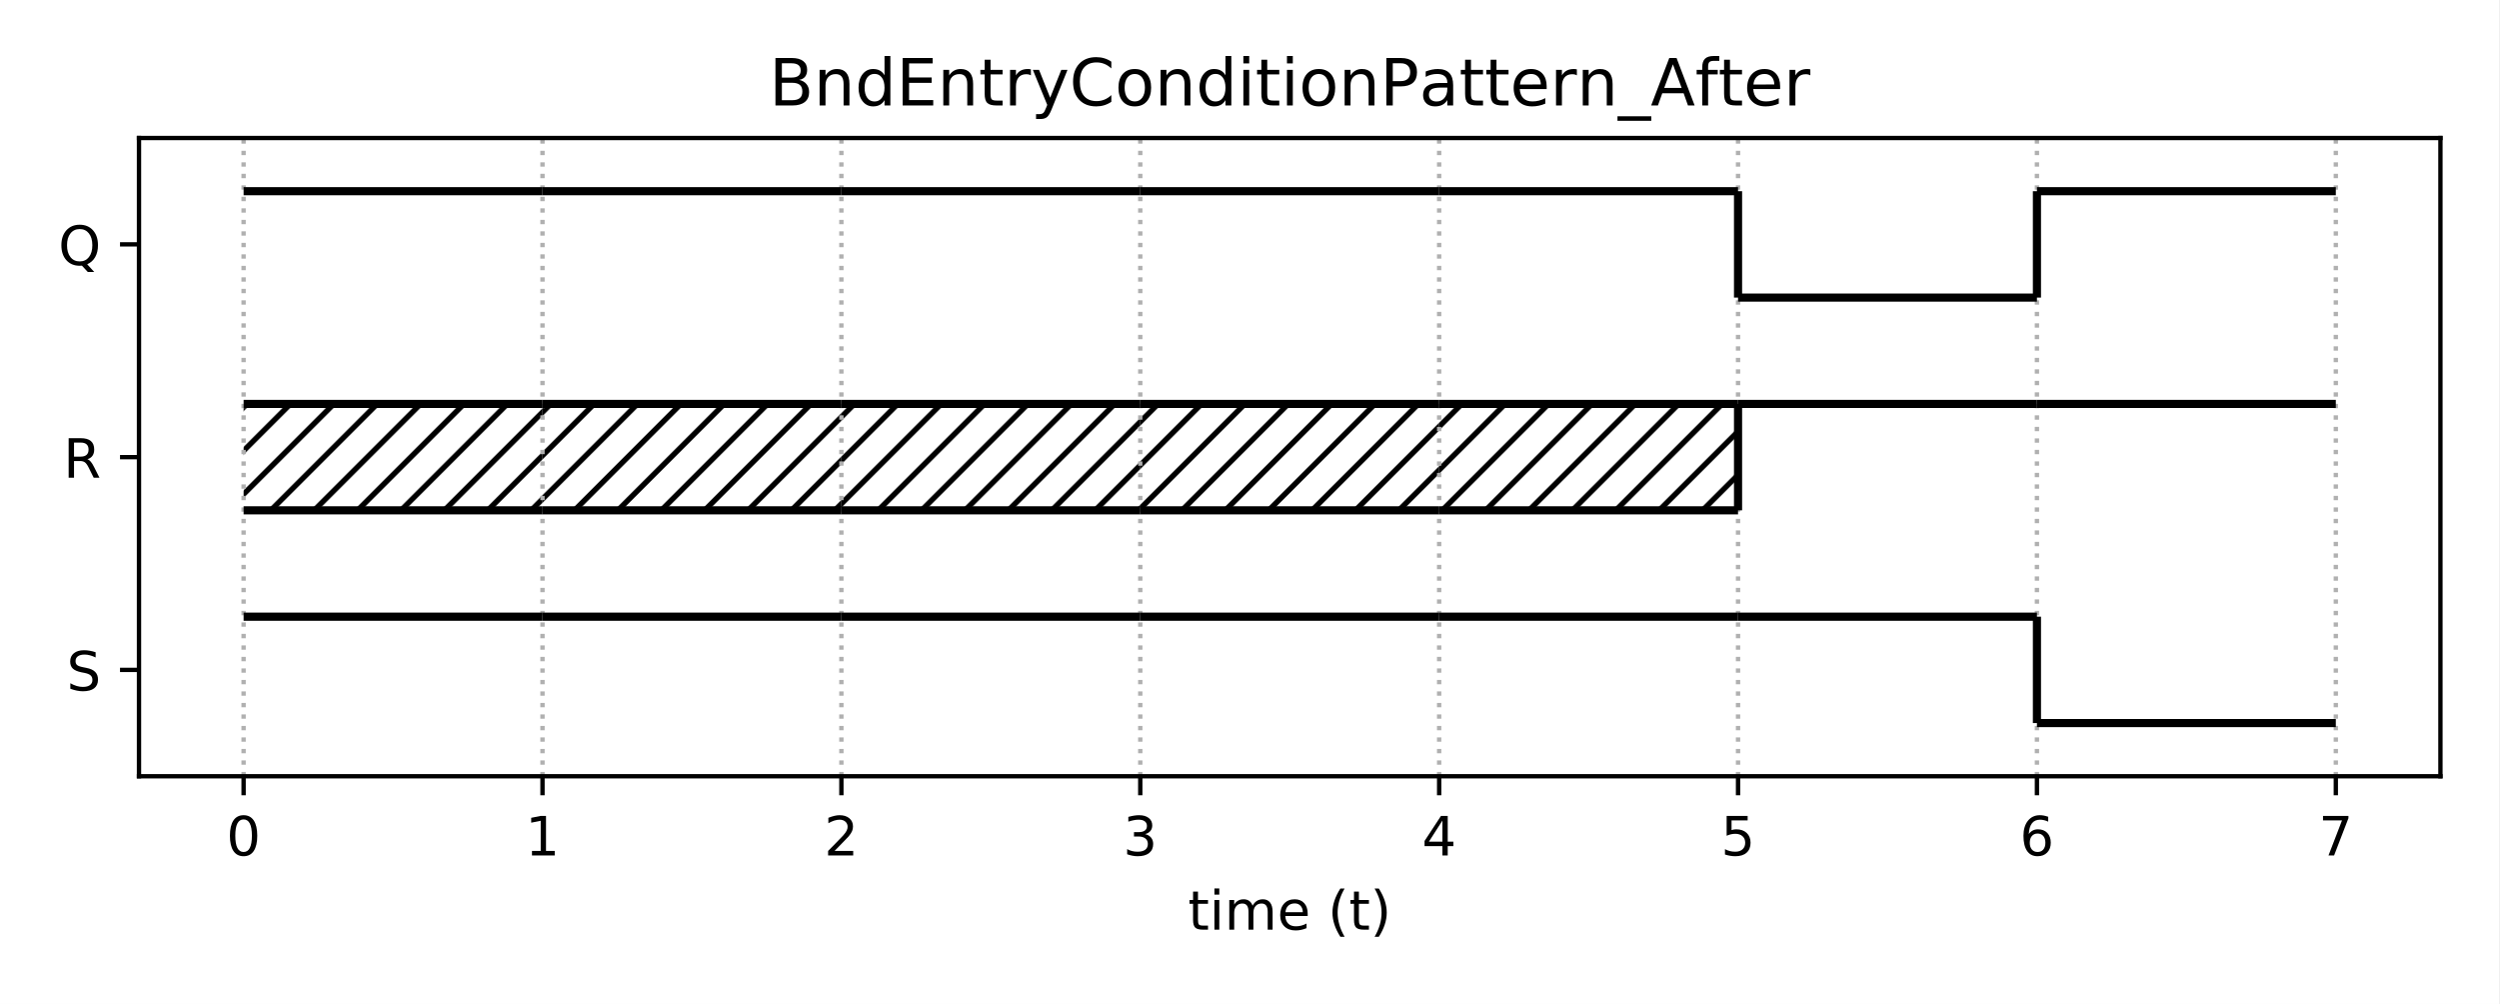
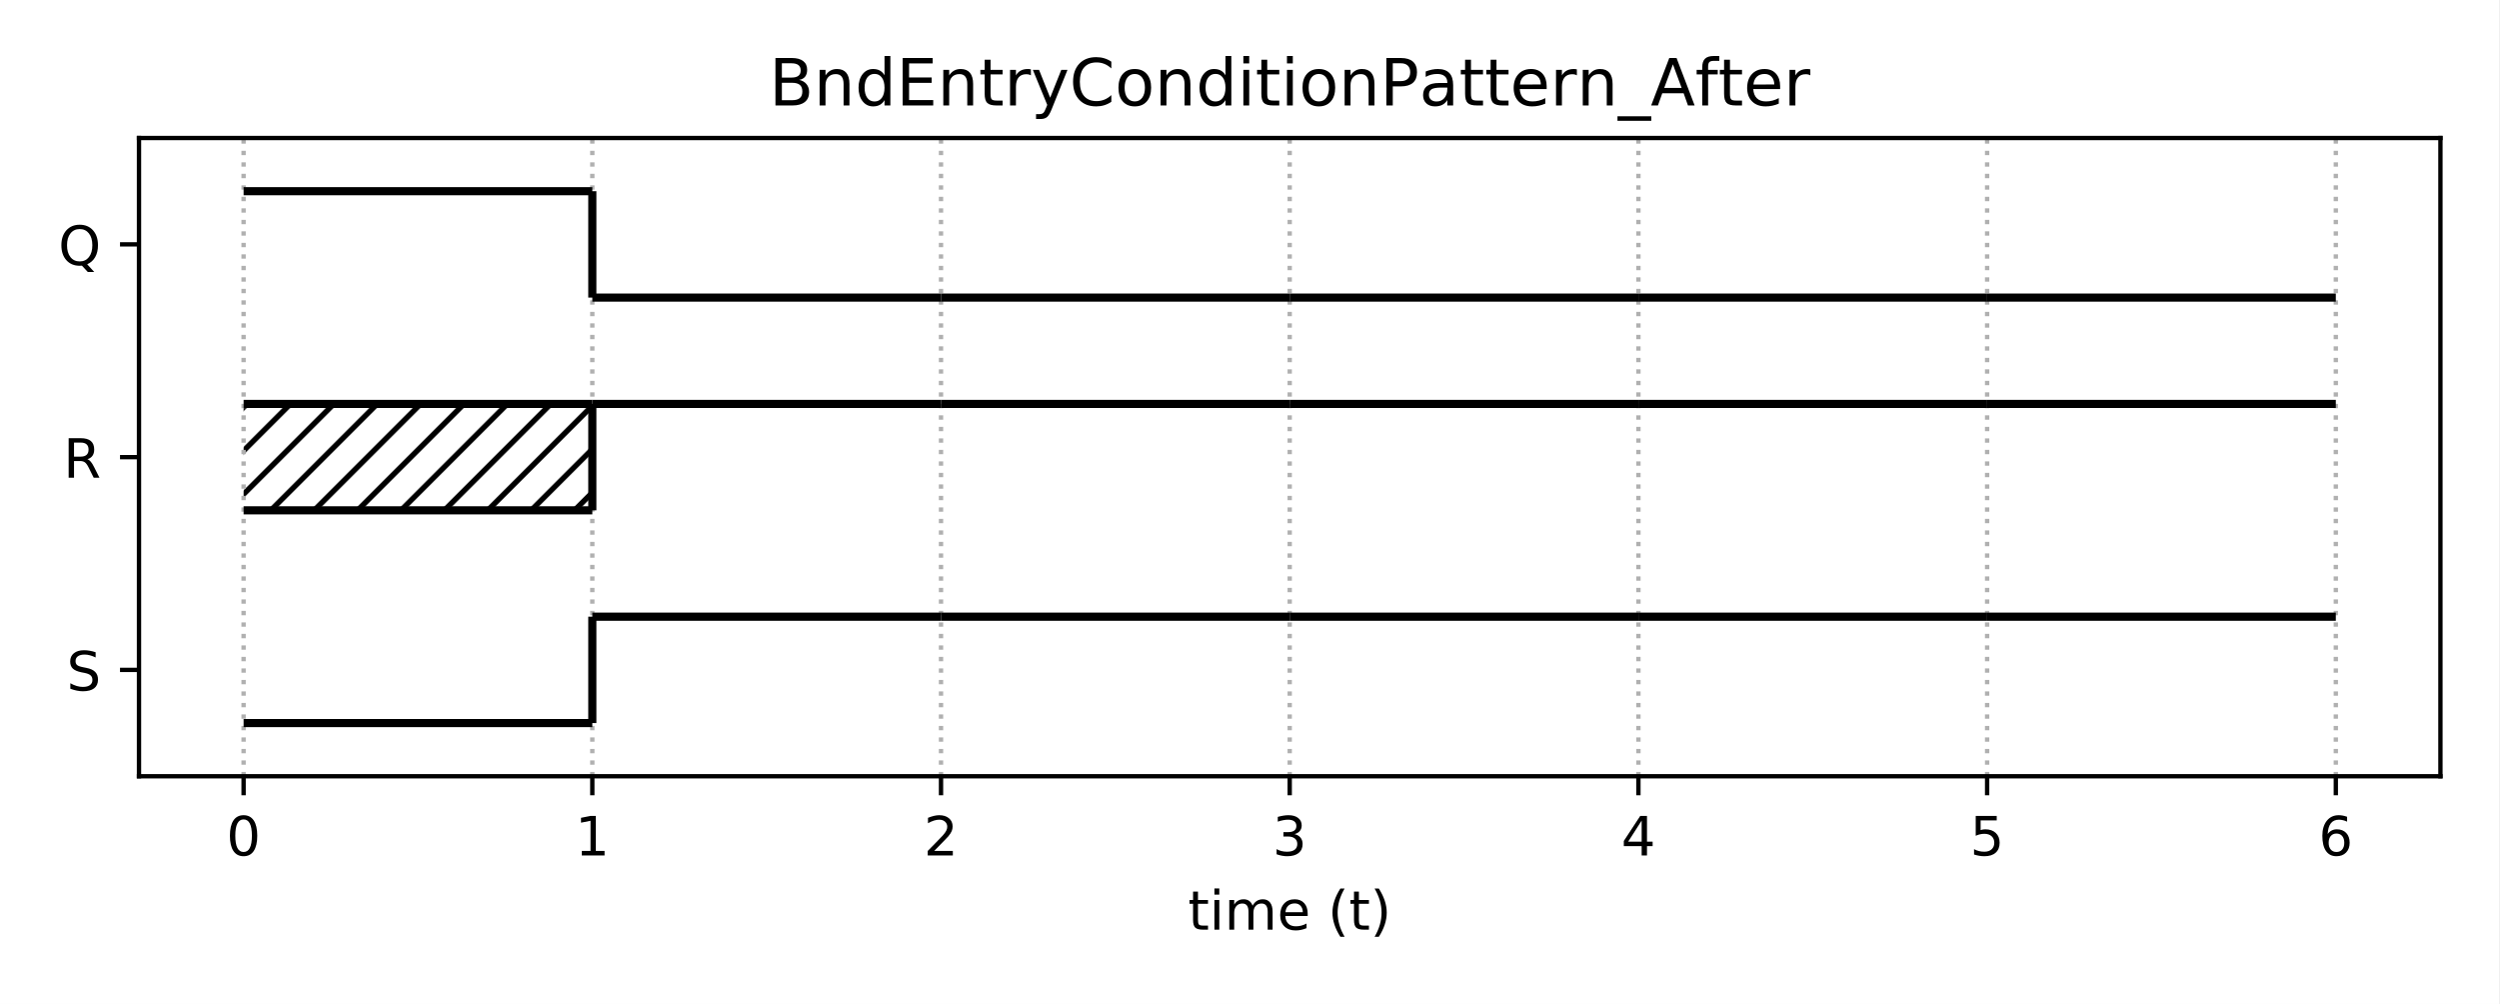
<svg xmlns="http://www.w3.org/2000/svg" xmlns:xlink="http://www.w3.org/1999/xlink" height="185.04pt" version="1.1" viewBox="0 0 460.8 185.04" width="460.8pt">
  <defs>
    <style type="text/css">
*{stroke-linecap:butt;stroke-linejoin:round;}
  </style>
  </defs>
  <g id="figure_1">
    <g id="patch_1">
      <path d="M 0 185.04  L 460.8 185.04  L 460.8 0  L 0 0  z " style="fill:#ffffff;" />
    </g>
    <g id="axes_1">
      <g id="patch_2">
        <path d="M 25.63 143.08  L 450 143.08  L 450 25.44  L 25.63 25.44  z " style="fill:#ffffff;" />
      </g>
      <g id="patch_3">
-         <path clip-path="url(#p4eaa5a4982)" d="M 44.92 94.063  L 100.033 94.063  L 100.033 74.457  L 44.92 74.457  z " style="fill:url(#h7b3ffc4090);" />
-       </g>
-       <g id="patch_4">
-         <path clip-path="url(#p4eaa5a4982)" d="M 100.033 94.063  L 155.146 94.063  L 155.146 74.457  L 100.033 74.457  z " style="fill:url(#h7b3ffc4090);" />
-       </g>
-       <g id="patch_5">
-         <path clip-path="url(#p4eaa5a4982)" d="M 155.146 94.063  L 210.259 94.063  L 210.259 74.457  L 155.146 74.457  z " style="fill:url(#h7b3ffc4090);" />
-       </g>
-       <g id="patch_6">
-         <path clip-path="url(#p4eaa5a4982)" d="M 210.259 94.063  L 265.371 94.063  L 265.371 74.457  L 210.259 74.457  z " style="fill:url(#h7b3ffc4090);" />
-       </g>
-       <g id="patch_7">
-         <path clip-path="url(#p4eaa5a4982)" d="M 265.371 94.063  L 320.484 94.063  L 320.484 74.457  L 265.371 74.457  z " style="fill:url(#h7b3ffc4090);" />
+         <path clip-path="url(#p907e0dfd7d)" d="M 44.92 94.063  L 109.218 94.063  L 109.218 74.457  L 44.92 74.457  z " style="fill:url(#h453654931a);" />
      </g>
      <g id="matplotlib.axis_1">
        <g id="xtick_1">
          <g id="line2d_1">
-             <path clip-path="url(#p4eaa5a4982)" d="M 44.92 143.08  L 44.92 25.44  " style="fill:none;stroke:#b0b0b0;stroke-dasharray:0.8,1.32;stroke-dashoffset:0;stroke-width:0.8;" />
+             <path clip-path="url(#p907e0dfd7d)" d="M 44.92 143.08  L 44.92 25.44  " style="fill:none;stroke:#b0b0b0;stroke-dasharray:0.8,1.32;stroke-dashoffset:0;stroke-width:0.8;" />
          </g>
          <g id="line2d_2">
            <defs>
-               <path d="M 0 0  L 0 3.5  " id="m07fc143dec" style="stroke:#000000;stroke-width:0.8;" />
-             </defs>
-             <g>
-               <use style="stroke:#000000;stroke-width:0.8;" x="44.92" xlink:href="#m07fc143dec" y="143.08" />
+               <path d="M 0 0  L 0 3.5  " id="m97f5f43961" style="stroke:#000000;stroke-width:0.8;" />
+             </defs>
+             <g>
+               <use style="stroke:#000000;stroke-width:0.8;" x="44.92" xlink:href="#m97f5f43961" y="143.08" />
            </g>
          </g>
          <g id="text_1">
            <defs>
              <path d="M 31.781 66.406  Q 24.172 66.406 20.328 58.906  Q 16.5 51.422 16.5 36.375  Q 16.5 21.391 20.328 13.891  Q 24.172 6.391 31.781 6.391  Q 39.453 6.391 43.281 13.891  Q 47.125 21.391 47.125 36.375  Q 47.125 51.422 43.281 58.906  Q 39.453 66.406 31.781 66.406  z M 31.781 74.219  Q 44.047 74.219 50.516 64.516  Q 56.984 54.828 56.984 36.375  Q 56.984 17.969 50.516 8.266  Q 44.047 -1.422 31.781 -1.422  Q 19.531 -1.422 13.062 8.266  Q 6.594 17.969 6.594 36.375  Q 6.594 54.828 13.062 64.516  Q 19.531 74.219 31.781 74.219  z " id="DejaVuSans-48" />
            </defs>
            <g transform="translate(41.7383 157.6784)scale(0.1 -0.1)">
              <use xlink:href="#DejaVuSans-48" />
            </g>
          </g>
        </g>
        <g id="xtick_2">
          <g id="line2d_3">
-             <path clip-path="url(#p4eaa5a4982)" d="M 100.033 143.08  L 100.033 25.44  " style="fill:none;stroke:#b0b0b0;stroke-dasharray:0.8,1.32;stroke-dashoffset:0;stroke-width:0.8;" />
+             <path clip-path="url(#p907e0dfd7d)" d="M 109.218 143.08  L 109.218 25.44  " style="fill:none;stroke:#b0b0b0;stroke-dasharray:0.8,1.32;stroke-dashoffset:0;stroke-width:0.8;" />
          </g>
          <g id="line2d_4">
            <g>
-               <use style="stroke:#000000;stroke-width:0.8;" x="100.033" xlink:href="#m07fc143dec" y="143.08" />
+               <use style="stroke:#000000;stroke-width:0.8;" x="109.218" xlink:href="#m97f5f43961" y="143.08" />
            </g>
          </g>
          <g id="text_2">
            <defs>
              <path d="M 12.406 8.297  L 28.516 8.297  L 28.516 63.922  L 10.984 60.406  L 10.984 69.391  L 28.422 72.906  L 38.281 72.906  L 38.281 8.297  L 54.391 8.297  L 54.391 0  L 12.406 0  z " id="DejaVuSans-49" />
            </defs>
-             <g transform="translate(96.85128 157.6784)scale(0.1 -0.1)">
+             <g transform="translate(106.0368 157.6784)scale(0.1 -0.1)">
              <use xlink:href="#DejaVuSans-49" />
            </g>
          </g>
        </g>
        <g id="xtick_3">
          <g id="line2d_5">
-             <path clip-path="url(#p4eaa5a4982)" d="M 155.146 143.08  L 155.146 25.44  " style="fill:none;stroke:#b0b0b0;stroke-dasharray:0.8,1.32;stroke-dashoffset:0;stroke-width:0.8;" />
+             <path clip-path="url(#p907e0dfd7d)" d="M 173.517 143.08  L 173.517 25.44  " style="fill:none;stroke:#b0b0b0;stroke-dasharray:0.8,1.32;stroke-dashoffset:0;stroke-width:0.8;" />
          </g>
          <g id="line2d_6">
            <g>
-               <use style="stroke:#000000;stroke-width:0.8;" x="155.146" xlink:href="#m07fc143dec" y="143.08" />
+               <use style="stroke:#000000;stroke-width:0.8;" x="173.517" xlink:href="#m97f5f43961" y="143.08" />
            </g>
          </g>
          <g id="text_3">
            <defs>
              <path d="M 19.188 8.297  L 53.609 8.297  L 53.609 0  L 7.328 0  L 7.328 8.297  Q 12.938 14.109 22.625 23.891  Q 32.328 33.688 34.812 36.531  Q 39.547 41.844 41.422 45.531  Q 43.312 49.219 43.312 52.781  Q 43.312 58.594 39.234 62.25  Q 35.156 65.922 28.609 65.922  Q 23.969 65.922 18.812 64.312  Q 13.672 62.703 7.812 59.422  L 7.812 69.391  Q 13.766 71.781 18.938 73  Q 24.125 74.219 28.422 74.219  Q 39.75 74.219 46.484 68.547  Q 53.219 62.891 53.219 53.422  Q 53.219 48.922 51.531 44.891  Q 49.859 40.875 45.406 35.406  Q 44.188 33.984 37.641 27.219  Q 31.109 20.453 19.188 8.297  z " id="DejaVuSans-50" />
            </defs>
-             <g transform="translate(151.9643 157.6784)scale(0.1 -0.1)">
+             <g transform="translate(170.3353 157.6784)scale(0.1 -0.1)">
              <use xlink:href="#DejaVuSans-50" />
            </g>
          </g>
        </g>
        <g id="xtick_4">
          <g id="line2d_7">
-             <path clip-path="url(#p4eaa5a4982)" d="M 210.259 143.08  L 210.259 25.44  " style="fill:none;stroke:#b0b0b0;stroke-dasharray:0.8,1.32;stroke-dashoffset:0;stroke-width:0.8;" />
+             <path clip-path="url(#p907e0dfd7d)" d="M 237.815 143.08  L 237.815 25.44  " style="fill:none;stroke:#b0b0b0;stroke-dasharray:0.8,1.32;stroke-dashoffset:0;stroke-width:0.8;" />
          </g>
          <g id="line2d_8">
            <g>
-               <use style="stroke:#000000;stroke-width:0.8;" x="210.259" xlink:href="#m07fc143dec" y="143.08" />
+               <use style="stroke:#000000;stroke-width:0.8;" x="237.815" xlink:href="#m97f5f43961" y="143.08" />
            </g>
          </g>
          <g id="text_4">
            <defs>
              <path d="M 40.578 39.312  Q 47.656 37.797 51.625 33  Q 55.609 28.219 55.609 21.188  Q 55.609 10.406 48.188 4.484  Q 40.766 -1.422 27.094 -1.422  Q 22.516 -1.422 17.656 -0.516  Q 12.797 0.391 7.625 2.203  L 7.625 11.719  Q 11.719 9.328 16.594 8.109  Q 21.484 6.891 26.812 6.891  Q 36.078 6.891 40.938 10.547  Q 45.797 14.203 45.797 21.188  Q 45.797 27.641 41.281 31.266  Q 36.766 34.906 28.719 34.906  L 20.219 34.906  L 20.219 43.016  L 29.109 43.016  Q 36.375 43.016 40.234 45.922  Q 44.094 48.828 44.094 54.297  Q 44.094 59.906 40.109 62.906  Q 36.141 65.922 28.719 65.922  Q 24.656 65.922 20.016 65.031  Q 15.375 64.156 9.812 62.312  L 9.812 71.094  Q 15.438 72.656 20.344 73.438  Q 25.25 74.219 29.594 74.219  Q 40.828 74.219 47.359 69.109  Q 53.906 64.016 53.906 55.328  Q 53.906 49.266 50.438 45.094  Q 46.969 40.922 40.578 39.312  z " id="DejaVuSans-51" />
            </defs>
-             <g transform="translate(207.0773 157.6784)scale(0.1 -0.1)">
+             <g transform="translate(234.6337 157.6784)scale(0.1 -0.1)">
              <use xlink:href="#DejaVuSans-51" />
            </g>
          </g>
        </g>
        <g id="xtick_5">
          <g id="line2d_9">
-             <path clip-path="url(#p4eaa5a4982)" d="M 265.371 143.08  L 265.371 25.44  " style="fill:none;stroke:#b0b0b0;stroke-dasharray:0.8,1.32;stroke-dashoffset:0;stroke-width:0.8;" />
+             <path clip-path="url(#p907e0dfd7d)" d="M 302.113 143.08  L 302.113 25.44  " style="fill:none;stroke:#b0b0b0;stroke-dasharray:0.8,1.32;stroke-dashoffset:0;stroke-width:0.8;" />
          </g>
          <g id="line2d_10">
            <g>
-               <use style="stroke:#000000;stroke-width:0.8;" x="265.371" xlink:href="#m07fc143dec" y="143.08" />
+               <use style="stroke:#000000;stroke-width:0.8;" x="302.113" xlink:href="#m97f5f43961" y="143.08" />
            </g>
          </g>
          <g id="text_5">
            <defs>
              <path d="M 37.797 64.312  L 12.891 25.391  L 37.797 25.391  z M 35.203 72.906  L 47.609 72.906  L 47.609 25.391  L 58.016 25.391  L 58.016 17.188  L 47.609 17.188  L 47.609 0  L 37.797 0  L 37.797 17.188  L 4.891 17.188  L 4.891 26.703  z " id="DejaVuSans-52" />
            </defs>
-             <g transform="translate(262.1902 157.6784)scale(0.1 -0.1)">
+             <g transform="translate(298.9322 157.6784)scale(0.1 -0.1)">
              <use xlink:href="#DejaVuSans-52" />
            </g>
          </g>
        </g>
        <g id="xtick_6">
          <g id="line2d_11">
-             <path clip-path="url(#p4eaa5a4982)" d="M 320.484 143.08  L 320.484 25.44  " style="fill:none;stroke:#b0b0b0;stroke-dasharray:0.8,1.32;stroke-dashoffset:0;stroke-width:0.8;" />
+             <path clip-path="url(#p907e0dfd7d)" d="M 366.412 143.08  L 366.412 25.44  " style="fill:none;stroke:#b0b0b0;stroke-dasharray:0.8,1.32;stroke-dashoffset:0;stroke-width:0.8;" />
          </g>
          <g id="line2d_12">
            <g>
-               <use style="stroke:#000000;stroke-width:0.8;" x="320.484" xlink:href="#m07fc143dec" y="143.08" />
+               <use style="stroke:#000000;stroke-width:0.8;" x="366.412" xlink:href="#m97f5f43961" y="143.08" />
            </g>
          </g>
          <g id="text_6">
            <defs>
              <path d="M 10.797 72.906  L 49.516 72.906  L 49.516 64.594  L 19.828 64.594  L 19.828 46.734  Q 21.969 47.469 24.109 47.828  Q 26.266 48.188 28.422 48.188  Q 40.625 48.188 47.75 41.5  Q 54.891 34.812 54.891 23.391  Q 54.891 11.625 47.562 5.094  Q 40.234 -1.422 26.906 -1.422  Q 22.312 -1.422 17.547 -0.641  Q 12.797 0.141 7.719 1.703  L 7.719 11.625  Q 12.109 9.234 16.797 8.062  Q 21.484 6.891 26.703 6.891  Q 35.156 6.891 40.078 11.328  Q 45.016 15.766 45.016 23.391  Q 45.016 31 40.078 35.438  Q 35.156 39.891 26.703 39.891  Q 22.75 39.891 18.812 39.016  Q 14.891 38.141 10.797 36.281  z " id="DejaVuSans-53" />
            </defs>
-             <g transform="translate(317.3032 157.6784)scale(0.1 -0.1)">
+             <g transform="translate(363.2307 157.6784)scale(0.1 -0.1)">
              <use xlink:href="#DejaVuSans-53" />
            </g>
          </g>
        </g>
        <g id="xtick_7">
          <g id="line2d_13">
-             <path clip-path="url(#p4eaa5a4982)" d="M 375.597 143.08  L 375.597 25.44  " style="fill:none;stroke:#b0b0b0;stroke-dasharray:0.8,1.32;stroke-dashoffset:0;stroke-width:0.8;" />
+             <path clip-path="url(#p907e0dfd7d)" d="M 430.71 143.08  L 430.71 25.44  " style="fill:none;stroke:#b0b0b0;stroke-dasharray:0.8,1.32;stroke-dashoffset:0;stroke-width:0.8;" />
          </g>
          <g id="line2d_14">
            <g>
-               <use style="stroke:#000000;stroke-width:0.8;" x="375.597" xlink:href="#m07fc143dec" y="143.08" />
+               <use style="stroke:#000000;stroke-width:0.8;" x="430.71" xlink:href="#m97f5f43961" y="143.08" />
            </g>
          </g>
          <g id="text_7">
            <defs>
              <path d="M 33.016 40.375  Q 26.375 40.375 22.484 35.828  Q 18.609 31.297 18.609 23.391  Q 18.609 15.531 22.484 10.953  Q 26.375 6.391 33.016 6.391  Q 39.656 6.391 43.531 10.953  Q 47.406 15.531 47.406 23.391  Q 47.406 31.297 43.531 35.828  Q 39.656 40.375 33.016 40.375  z M 52.594 71.297  L 52.594 62.312  Q 48.875 64.062 45.094 64.984  Q 41.312 65.922 37.594 65.922  Q 27.828 65.922 22.672 59.328  Q 17.531 52.734 16.797 39.406  Q 19.672 43.656 24.016 45.922  Q 28.375 48.188 33.594 48.188  Q 44.578 48.188 50.953 41.516  Q 57.328 34.859 57.328 23.391  Q 57.328 12.156 50.688 5.359  Q 44.047 -1.422 33.016 -1.422  Q 20.359 -1.422 13.672 8.266  Q 6.984 17.969 6.984 36.375  Q 6.984 53.656 15.188 63.938  Q 23.391 74.219 37.203 74.219  Q 40.922 74.219 44.703 73.484  Q 48.484 72.75 52.594 71.297  z " id="DejaVuSans-54" />
            </defs>
-             <g transform="translate(372.4162 157.6784)scale(0.1 -0.1)">
+             <g transform="translate(427.5292 157.6784)scale(0.1 -0.1)">
              <use xlink:href="#DejaVuSans-54" />
            </g>
          </g>
        </g>
-         <g id="xtick_8">
-           <g id="line2d_15">
-             <path clip-path="url(#p4eaa5a4982)" d="M 430.71 143.08  L 430.71 25.44  " style="fill:none;stroke:#b0b0b0;stroke-dasharray:0.8,1.32;stroke-dashoffset:0;stroke-width:0.8;" />
-           </g>
-           <g id="line2d_16">
-             <g>
-               <use style="stroke:#000000;stroke-width:0.8;" x="430.71" xlink:href="#m07fc143dec" y="143.08" />
-             </g>
-           </g>
-           <g id="text_8">
-             <defs>
-               <path d="M 8.203 72.906  L 55.078 72.906  L 55.078 68.703  L 28.609 0  L 18.312 0  L 43.219 64.594  L 8.203 64.594  z " id="DejaVuSans-55" />
-             </defs>
-             <g transform="translate(427.5292 157.6784)scale(0.1 -0.1)">
-               <use xlink:href="#DejaVuSans-55" />
-             </g>
-           </g>
-         </g>
-         <g id="text_9">
+         <g id="text_8">
          <defs>
            <path d="M 18.312 70.219  L 18.312 54.688  L 36.812 54.688  L 36.812 47.703  L 18.312 47.703  L 18.312 18.016  Q 18.312 11.328 20.141 9.422  Q 21.969 7.516 27.594 7.516  L 36.812 7.516  L 36.812 0  L 27.594 0  Q 17.188 0 13.234 3.875  Q 9.281 7.766 9.281 18.016  L 9.281 47.703  L 2.688 47.703  L 2.688 54.688  L 9.281 54.688  L 9.281 70.219  z " id="DejaVuSans-116" />
            <path d="M 9.422 54.688  L 18.406 54.688  L 18.406 0  L 9.422 0  z M 9.422 75.984  L 18.406 75.984  L 18.406 64.594  L 9.422 64.594  z " id="DejaVuSans-105" />
            <path d="M 52 44.188  Q 55.375 50.25 60.062 53.125  Q 64.75 56 71.094 56  Q 79.641 56 84.281 50.016  Q 88.922 44.047 88.922 33.016  L 88.922 0  L 79.891 0  L 79.891 32.719  Q 79.891 40.578 77.094 44.375  Q 74.312 48.188 68.609 48.188  Q 61.625 48.188 57.562 43.547  Q 53.516 38.922 53.516 30.906  L 53.516 0  L 44.484 0  L 44.484 32.719  Q 44.484 40.625 41.703 44.406  Q 38.922 48.188 33.109 48.188  Q 26.219 48.188 22.156 43.531  Q 18.109 38.875 18.109 30.906  L 18.109 0  L 9.078 0  L 9.078 54.688  L 18.109 54.688  L 18.109 46.188  Q 21.188 51.219 25.484 53.609  Q 29.781 56 35.688 56  Q 41.656 56 45.828 52.969  Q 50 49.953 52 44.188  z " id="DejaVuSans-109" />
            <path d="M 56.203 29.594  L 56.203 25.203  L 14.891 25.203  Q 15.484 15.922 20.484 11.062  Q 25.484 6.203 34.422 6.203  Q 39.594 6.203 44.453 7.469  Q 49.312 8.734 54.109 11.281  L 54.109 2.781  Q 49.266 0.734 44.188 -0.344  Q 39.109 -1.422 33.891 -1.422  Q 20.797 -1.422 13.156 6.188  Q 5.516 13.812 5.516 26.812  Q 5.516 40.234 12.766 48.109  Q 20.016 56 32.328 56  Q 43.359 56 49.781 48.891  Q 56.203 41.797 56.203 29.594  z M 47.219 32.234  Q 47.125 39.594 43.094 43.984  Q 39.062 48.391 32.422 48.391  Q 24.906 48.391 20.391 44.141  Q 15.875 39.891 15.188 32.172  z " id="DejaVuSans-101" />
            <path id="DejaVuSans-32" />
            <path d="M 31 75.875  Q 24.469 64.656 21.281 53.656  Q 18.109 42.672 18.109 31.391  Q 18.109 20.125 21.312 9.062  Q 24.516 -2 31 -13.188  L 23.188 -13.188  Q 15.875 -1.703 12.234 9.375  Q 8.594 20.453 8.594 31.391  Q 8.594 42.281 12.203 53.312  Q 15.828 64.359 23.188 75.875  z " id="DejaVuSans-40" />
            <path d="M 8.016 75.875  L 15.828 75.875  Q 23.141 64.359 26.781 53.312  Q 30.422 42.281 30.422 31.391  Q 30.422 20.453 26.781 9.375  Q 23.141 -1.703 15.828 -13.188  L 8.016 -13.188  Q 14.5 -2 17.703 9.062  Q 20.906 20.125 20.906 31.391  Q 20.906 42.672 17.703 53.656  Q 14.5 64.656 8.016 75.875  z " id="DejaVuSans-41" />
          </defs>
          <g transform="translate(219.0681 171.3566)scale(0.1 -0.1)">
            <use xlink:href="#DejaVuSans-116" />
            <use x="39.209" xlink:href="#DejaVuSans-105" />
            <use x="66.992" xlink:href="#DejaVuSans-109" />
            <use x="164.404" xlink:href="#DejaVuSans-101" />
            <use x="225.928" xlink:href="#DejaVuSans-32" />
            <use x="257.715" xlink:href="#DejaVuSans-40" />
            <use x="296.729" xlink:href="#DejaVuSans-116" />
            <use x="335.938" xlink:href="#DejaVuSans-41" />
          </g>
        </g>
      </g>
      <g id="matplotlib.axis_2">
        <g id="ytick_1">
-           <g id="line2d_17">
-             <defs>
-               <path d="M 0 0  L -3.5 0  " id="m19f2739cd1" style="stroke:#000000;stroke-width:0.8;" />
-             </defs>
-             <g>
-               <use style="stroke:#000000;stroke-width:0.8;" x="25.63" xlink:href="#m19f2739cd1" y="123.473" />
-             </g>
-           </g>
-           <g id="text_10">
+           <g id="line2d_15">
+             <defs>
+               <path d="M 0 0  L -3.5 0  " id="m5faf640c74" style="stroke:#000000;stroke-width:0.8;" />
+             </defs>
+             <g>
+               <use style="stroke:#000000;stroke-width:0.8;" x="25.63" xlink:href="#m5faf640c74" y="123.473" />
+             </g>
+           </g>
+           <g id="text_9">
            <defs>
              <path d="M 53.516 70.516  L 53.516 60.891  Q 47.906 63.578 42.922 64.891  Q 37.938 66.219 33.297 66.219  Q 25.25 66.219 20.875 63.094  Q 16.5 59.969 16.5 54.203  Q 16.5 49.359 19.406 46.891  Q 22.312 44.438 30.422 42.922  L 36.375 41.703  Q 47.406 39.594 52.656 34.297  Q 57.906 29 57.906 20.125  Q 57.906 9.516 50.797 4.047  Q 43.703 -1.422 29.984 -1.422  Q 24.812 -1.422 18.969 -0.25  Q 13.141 0.922 6.891 3.219  L 6.891 13.375  Q 12.891 10.016 18.656 8.297  Q 24.422 6.594 29.984 6.594  Q 38.422 6.594 43.016 9.906  Q 47.609 13.234 47.609 19.391  Q 47.609 24.75 44.312 27.781  Q 41.016 30.812 33.5 32.328  L 27.484 33.5  Q 16.453 35.688 11.516 40.375  Q 6.594 45.062 6.594 53.422  Q 6.594 63.094 13.406 68.656  Q 20.219 74.219 32.172 74.219  Q 37.312 74.219 42.625 73.281  Q 47.953 72.359 53.516 70.516  z " id="DejaVuSans-83" />
            </defs>
            <g transform="translate(12.28156 127.2726)scale(0.1 -0.1)">
              <use xlink:href="#DejaVuSans-83" />
            </g>
          </g>
        </g>
        <g id="ytick_2">
-           <g id="line2d_18">
-             <g>
-               <use style="stroke:#000000;stroke-width:0.8;" x="25.63" xlink:href="#m19f2739cd1" y="84.26" />
-             </g>
-           </g>
-           <g id="text_11">
+           <g id="line2d_16">
+             <g>
+               <use style="stroke:#000000;stroke-width:0.8;" x="25.63" xlink:href="#m5faf640c74" y="84.26" />
+             </g>
+           </g>
+           <g id="text_10">
            <defs>
              <path d="M 44.391 34.188  Q 47.562 33.109 50.562 29.594  Q 53.562 26.078 56.594 19.922  L 66.609 0  L 56 0  L 46.688 18.703  Q 43.062 26.031 39.672 28.422  Q 36.281 30.812 30.422 30.812  L 19.672 30.812  L 19.672 0  L 9.812 0  L 9.812 72.906  L 32.078 72.906  Q 44.578 72.906 50.734 67.672  Q 56.891 62.453 56.891 51.906  Q 56.891 45.016 53.688 40.469  Q 50.484 35.938 44.391 34.188  z M 19.672 64.797  L 19.672 38.922  L 32.078 38.922  Q 39.203 38.922 42.844 42.219  Q 46.484 45.516 46.484 51.906  Q 46.484 58.297 42.844 61.547  Q 39.203 64.797 32.078 64.797  z " id="DejaVuSans-82" />
            </defs>
            <g transform="translate(11.68156 88.05922)scale(0.1 -0.1)">
              <use xlink:href="#DejaVuSans-82" />
            </g>
          </g>
        </g>
        <g id="ytick_3">
-           <g id="line2d_19">
-             <g>
-               <use style="stroke:#000000;stroke-width:0.8;" x="25.63" xlink:href="#m19f2739cd1" y="45.047" />
-             </g>
-           </g>
-           <g id="text_12">
+           <g id="line2d_17">
+             <g>
+               <use style="stroke:#000000;stroke-width:0.8;" x="25.63" xlink:href="#m5faf640c74" y="45.047" />
+             </g>
+           </g>
+           <g id="text_11">
            <defs>
              <path d="M 39.406 66.219  Q 28.656 66.219 22.328 58.203  Q 16.016 50.203 16.016 36.375  Q 16.016 22.609 22.328 14.594  Q 28.656 6.594 39.406 6.594  Q 50.141 6.594 56.422 14.594  Q 62.703 22.609 62.703 36.375  Q 62.703 50.203 56.422 58.203  Q 50.141 66.219 39.406 66.219  z M 53.219 1.312  L 66.219 -12.891  L 54.297 -12.891  L 43.5 -1.219  Q 41.891 -1.312 41.031 -1.359  Q 40.188 -1.422 39.406 -1.422  Q 24.031 -1.422 14.812 8.859  Q 5.609 19.141 5.609 36.375  Q 5.609 53.656 14.812 63.938  Q 24.031 74.219 39.406 74.219  Q 54.734 74.219 63.906 63.938  Q 73.094 53.656 73.094 36.375  Q 73.094 23.688 67.984 14.641  Q 62.891 5.609 53.219 1.312  z " id="DejaVuSans-81" />
            </defs>
            <g transform="translate(10.75812 48.84589)scale(0.1 -0.1)">
              <use xlink:href="#DejaVuSans-81" />
            </g>
          </g>
        </g>
      </g>
      <g id="LineCollection_1">
-         <path clip-path="url(#p4eaa5a4982)" d="M 44.92 113.67  L 100.033 113.67  " style="fill:none;stroke:#000000;stroke-width:1.5;" />
+         <path clip-path="url(#p907e0dfd7d)" d="M 44.92 133.277  L 109.218 133.277  " style="fill:none;stroke:#000000;stroke-width:1.5;" />
      </g>
      <g id="LineCollection_2">
-         <path clip-path="url(#p4eaa5a4982)" d="M 100.033 113.67  L 155.146 113.67  " style="fill:none;stroke:#000000;stroke-width:1.5;" />
+         <path clip-path="url(#p907e0dfd7d)" d="M 109.218 113.67  L 173.517 113.67  " style="fill:none;stroke:#000000;stroke-width:1.5;" />
      </g>
      <g id="LineCollection_3">
-         <path clip-path="url(#p4eaa5a4982)" d="M 155.146 113.67  L 210.259 113.67  " style="fill:none;stroke:#000000;stroke-width:1.5;" />
+         <path clip-path="url(#p907e0dfd7d)" d="M 109.218 133.277  L 109.218 113.67  " style="fill:none;stroke:#000000;stroke-width:1.5;" />
      </g>
      <g id="LineCollection_4">
-         <path clip-path="url(#p4eaa5a4982)" d="M 210.259 113.67  L 265.371 113.67  " style="fill:none;stroke:#000000;stroke-width:1.5;" />
+         <path clip-path="url(#p907e0dfd7d)" d="M 173.517 113.67  L 237.815 113.67  " style="fill:none;stroke:#000000;stroke-width:1.5;" />
      </g>
      <g id="LineCollection_5">
-         <path clip-path="url(#p4eaa5a4982)" d="M 265.371 113.67  L 320.484 113.67  " style="fill:none;stroke:#000000;stroke-width:1.5;" />
+         <path clip-path="url(#p907e0dfd7d)" d="M 237.815 113.67  L 302.113 113.67  " style="fill:none;stroke:#000000;stroke-width:1.5;" />
      </g>
      <g id="LineCollection_6">
-         <path clip-path="url(#p4eaa5a4982)" d="M 320.484 113.67  L 375.597 113.67  " style="fill:none;stroke:#000000;stroke-width:1.5;" />
+         <path clip-path="url(#p907e0dfd7d)" d="M 302.113 113.67  L 366.412 113.67  " style="fill:none;stroke:#000000;stroke-width:1.5;" />
      </g>
      <g id="LineCollection_7">
-         <path clip-path="url(#p4eaa5a4982)" d="M 375.597 133.277  L 430.71 133.277  " style="fill:none;stroke:#000000;stroke-width:1.5;" />
+         <path clip-path="url(#p907e0dfd7d)" d="M 366.412 113.67  L 430.71 113.67  " style="fill:none;stroke:#000000;stroke-width:1.5;" />
      </g>
      <g id="LineCollection_8">
-         <path clip-path="url(#p4eaa5a4982)" d="M 375.597 133.277  L 375.597 113.67  " style="fill:none;stroke:#000000;stroke-width:1.5;" />
+         <path clip-path="url(#p907e0dfd7d)" d="M 44.92 94.063  L 109.218 94.063  " style="fill:none;stroke:#000000;stroke-width:1.5;" />
      </g>
      <g id="LineCollection_9">
-         <path clip-path="url(#p4eaa5a4982)" d="M 44.92 94.063  L 100.033 94.063  " style="fill:none;stroke:#000000;stroke-width:1.5;" />
+         <path clip-path="url(#p907e0dfd7d)" d="M 44.92 74.457  L 109.218 74.457  " style="fill:none;stroke:#000000;stroke-width:1.5;" />
      </g>
      <g id="LineCollection_10">
-         <path clip-path="url(#p4eaa5a4982)" d="M 44.92 74.457  L 100.033 74.457  " style="fill:none;stroke:#000000;stroke-width:1.5;" />
+         <path clip-path="url(#p907e0dfd7d)" d="M 109.218 74.457  L 173.517 74.457  " style="fill:none;stroke:#000000;stroke-width:1.5;" />
      </g>
      <g id="LineCollection_11">
-         <path clip-path="url(#p4eaa5a4982)" d="M 100.033 94.063  L 155.146 94.063  " style="fill:none;stroke:#000000;stroke-width:1.5;" />
+         <path clip-path="url(#p907e0dfd7d)" d="M 109.218 94.063  L 109.218 74.457  " style="fill:none;stroke:#000000;stroke-width:1.5;" />
      </g>
      <g id="LineCollection_12">
-         <path clip-path="url(#p4eaa5a4982)" d="M 100.033 74.457  L 155.146 74.457  " style="fill:none;stroke:#000000;stroke-width:1.5;" />
+         <path clip-path="url(#p907e0dfd7d)" d="M 173.517 74.457  L 237.815 74.457  " style="fill:none;stroke:#000000;stroke-width:1.5;" />
      </g>
      <g id="LineCollection_13">
-         <path clip-path="url(#p4eaa5a4982)" d="M 155.146 94.063  L 210.259 94.063  " style="fill:none;stroke:#000000;stroke-width:1.5;" />
+         <path clip-path="url(#p907e0dfd7d)" d="M 237.815 74.457  L 302.113 74.457  " style="fill:none;stroke:#000000;stroke-width:1.5;" />
      </g>
      <g id="LineCollection_14">
-         <path clip-path="url(#p4eaa5a4982)" d="M 155.146 74.457  L 210.259 74.457  " style="fill:none;stroke:#000000;stroke-width:1.5;" />
+         <path clip-path="url(#p907e0dfd7d)" d="M 302.113 74.457  L 366.412 74.457  " style="fill:none;stroke:#000000;stroke-width:1.5;" />
      </g>
      <g id="LineCollection_15">
-         <path clip-path="url(#p4eaa5a4982)" d="M 210.259 94.063  L 265.371 94.063  " style="fill:none;stroke:#000000;stroke-width:1.5;" />
+         <path clip-path="url(#p907e0dfd7d)" d="M 366.412 74.457  L 430.71 74.457  " style="fill:none;stroke:#000000;stroke-width:1.5;" />
      </g>
      <g id="LineCollection_16">
-         <path clip-path="url(#p4eaa5a4982)" d="M 210.259 74.457  L 265.371 74.457  " style="fill:none;stroke:#000000;stroke-width:1.5;" />
+         <path clip-path="url(#p907e0dfd7d)" d="M 44.92 35.243  L 109.218 35.243  " style="fill:none;stroke:#000000;stroke-width:1.5;" />
      </g>
      <g id="LineCollection_17">
-         <path clip-path="url(#p4eaa5a4982)" d="M 265.371 94.063  L 320.484 94.063  " style="fill:none;stroke:#000000;stroke-width:1.5;" />
+         <path clip-path="url(#p907e0dfd7d)" d="M 109.218 54.85  L 173.517 54.85  " style="fill:none;stroke:#000000;stroke-width:1.5;" />
      </g>
      <g id="LineCollection_18">
-         <path clip-path="url(#p4eaa5a4982)" d="M 265.371 74.457  L 320.484 74.457  " style="fill:none;stroke:#000000;stroke-width:1.5;" />
+         <path clip-path="url(#p907e0dfd7d)" d="M 109.218 54.85  L 109.218 35.243  " style="fill:none;stroke:#000000;stroke-width:1.5;" />
      </g>
      <g id="LineCollection_19">
-         <path clip-path="url(#p4eaa5a4982)" d="M 320.484 74.457  L 375.597 74.457  " style="fill:none;stroke:#000000;stroke-width:1.5;" />
+         <path clip-path="url(#p907e0dfd7d)" d="M 173.517 54.85  L 237.815 54.85  " style="fill:none;stroke:#000000;stroke-width:1.5;" />
      </g>
      <g id="LineCollection_20">
-         <path clip-path="url(#p4eaa5a4982)" d="M 320.484 94.063  L 320.484 74.457  " style="fill:none;stroke:#000000;stroke-width:1.5;" />
+         <path clip-path="url(#p907e0dfd7d)" d="M 237.815 54.85  L 302.113 54.85  " style="fill:none;stroke:#000000;stroke-width:1.5;" />
      </g>
      <g id="LineCollection_21">
-         <path clip-path="url(#p4eaa5a4982)" d="M 375.597 74.457  L 430.71 74.457  " style="fill:none;stroke:#000000;stroke-width:1.5;" />
+         <path clip-path="url(#p907e0dfd7d)" d="M 302.113 54.85  L 366.412 54.85  " style="fill:none;stroke:#000000;stroke-width:1.5;" />
      </g>
      <g id="LineCollection_22">
-         <path clip-path="url(#p4eaa5a4982)" d="M 44.92 35.243  L 100.033 35.243  " style="fill:none;stroke:#000000;stroke-width:1.5;" />
-       </g>
-       <g id="LineCollection_23">
-         <path clip-path="url(#p4eaa5a4982)" d="M 100.033 35.243  L 155.146 35.243  " style="fill:none;stroke:#000000;stroke-width:1.5;" />
-       </g>
-       <g id="LineCollection_24">
-         <path clip-path="url(#p4eaa5a4982)" d="M 155.146 35.243  L 210.259 35.243  " style="fill:none;stroke:#000000;stroke-width:1.5;" />
-       </g>
-       <g id="LineCollection_25">
-         <path clip-path="url(#p4eaa5a4982)" d="M 210.259 35.243  L 265.371 35.243  " style="fill:none;stroke:#000000;stroke-width:1.5;" />
-       </g>
-       <g id="LineCollection_26">
-         <path clip-path="url(#p4eaa5a4982)" d="M 265.371 35.243  L 320.484 35.243  " style="fill:none;stroke:#000000;stroke-width:1.5;" />
-       </g>
-       <g id="LineCollection_27">
-         <path clip-path="url(#p4eaa5a4982)" d="M 320.484 54.85  L 375.597 54.85  " style="fill:none;stroke:#000000;stroke-width:1.5;" />
-       </g>
-       <g id="LineCollection_28">
-         <path clip-path="url(#p4eaa5a4982)" d="M 320.484 54.85  L 320.484 35.243  " style="fill:none;stroke:#000000;stroke-width:1.5;" />
-       </g>
-       <g id="LineCollection_29">
-         <path clip-path="url(#p4eaa5a4982)" d="M 375.597 35.243  L 430.71 35.243  " style="fill:none;stroke:#000000;stroke-width:1.5;" />
-       </g>
-       <g id="LineCollection_30">
-         <path clip-path="url(#p4eaa5a4982)" d="M 375.597 54.85  L 375.597 35.243  " style="fill:none;stroke:#000000;stroke-width:1.5;" />
-       </g>
-       <g id="patch_8">
+         <path clip-path="url(#p907e0dfd7d)" d="M 366.412 54.85  L 430.71 54.85  " style="fill:none;stroke:#000000;stroke-width:1.5;" />
+       </g>
+       <g id="patch_4">
        <path d="M 25.63 143.08  L 25.63 25.44  " style="fill:none;stroke:#000000;stroke-linecap:square;stroke-linejoin:miter;stroke-width:0.8;" />
      </g>
-       <g id="patch_9">
+       <g id="patch_5">
        <path d="M 450 143.08  L 450 25.44  " style="fill:none;stroke:#000000;stroke-linecap:square;stroke-linejoin:miter;stroke-width:0.8;" />
      </g>
-       <g id="patch_10">
+       <g id="patch_6">
        <path d="M 25.63 143.08  L 450 143.08  " style="fill:none;stroke:#000000;stroke-linecap:square;stroke-linejoin:miter;stroke-width:0.8;" />
      </g>
-       <g id="patch_11">
+       <g id="patch_7">
        <path d="M 25.63 25.44  L 450 25.44  " style="fill:none;stroke:#000000;stroke-linecap:square;stroke-linejoin:miter;stroke-width:0.8;" />
      </g>
-       <g id="text_13">
+       <g id="text_12">
        <defs>
          <path d="M 19.672 34.812  L 19.672 8.109  L 35.5 8.109  Q 43.453 8.109 47.281 11.406  Q 51.125 14.703 51.125 21.484  Q 51.125 28.328 47.281 31.562  Q 43.453 34.812 35.5 34.812  z M 19.672 64.797  L 19.672 42.828  L 34.281 42.828  Q 41.5 42.828 45.031 45.531  Q 48.578 48.25 48.578 53.812  Q 48.578 59.328 45.031 62.062  Q 41.5 64.797 34.281 64.797  z M 9.812 72.906  L 35.016 72.906  Q 46.297 72.906 52.391 68.219  Q 58.5 63.531 58.5 54.891  Q 58.5 48.188 55.375 44.234  Q 52.25 40.281 46.188 39.312  Q 53.469 37.75 57.5 32.781  Q 61.531 27.828 61.531 20.406  Q 61.531 10.641 54.891 5.312  Q 48.25 0 35.984 0  L 9.812 0  z " id="DejaVuSans-66" />
          <path d="M 54.891 33.016  L 54.891 0  L 45.906 0  L 45.906 32.719  Q 45.906 40.484 42.875 44.328  Q 39.844 48.188 33.797 48.188  Q 26.516 48.188 22.312 43.547  Q 18.109 38.922 18.109 30.906  L 18.109 0  L 9.078 0  L 9.078 54.688  L 18.109 54.688  L 18.109 46.188  Q 21.344 51.125 25.703 53.562  Q 30.078 56 35.797 56  Q 45.219 56 50.047 50.172  Q 54.891 44.344 54.891 33.016  z " id="DejaVuSans-110" />
          <path d="M 45.406 46.391  L 45.406 75.984  L 54.391 75.984  L 54.391 0  L 45.406 0  L 45.406 8.203  Q 42.578 3.328 38.25 0.953  Q 33.938 -1.422 27.875 -1.422  Q 17.969 -1.422 11.734 6.484  Q 5.516 14.406 5.516 27.297  Q 5.516 40.188 11.734 48.094  Q 17.969 56 27.875 56  Q 33.938 56 38.25 53.625  Q 42.578 51.266 45.406 46.391  z M 14.797 27.297  Q 14.797 17.391 18.875 11.75  Q 22.953 6.109 30.078 6.109  Q 37.203 6.109 41.297 11.75  Q 45.406 17.391 45.406 27.297  Q 45.406 37.203 41.297 42.844  Q 37.203 48.484 30.078 48.484  Q 22.953 48.484 18.875 42.844  Q 14.797 37.203 14.797 27.297  z " id="DejaVuSans-100" />
          <path d="M 9.812 72.906  L 55.906 72.906  L 55.906 64.594  L 19.672 64.594  L 19.672 43.016  L 54.391 43.016  L 54.391 34.719  L 19.672 34.719  L 19.672 8.297  L 56.781 8.297  L 56.781 0  L 9.812 0  z " id="DejaVuSans-69" />
          <path d="M 41.109 46.297  Q 39.594 47.172 37.812 47.578  Q 36.031 48 33.891 48  Q 26.266 48 22.188 43.047  Q 18.109 38.094 18.109 28.812  L 18.109 0  L 9.078 0  L 9.078 54.688  L 18.109 54.688  L 18.109 46.188  Q 20.953 51.172 25.484 53.578  Q 30.031 56 36.531 56  Q 37.453 56 38.578 55.875  Q 39.703 55.766 41.062 55.516  z " id="DejaVuSans-114" />
          <path d="M 32.172 -5.078  Q 28.375 -14.844 24.75 -17.812  Q 21.141 -20.797 15.094 -20.797  L 7.906 -20.797  L 7.906 -13.281  L 13.188 -13.281  Q 16.891 -13.281 18.938 -11.516  Q 21 -9.766 23.484 -3.219  L 25.094 0.875  L 2.984 54.688  L 12.5 54.688  L 29.594 11.922  L 46.688 54.688  L 56.203 54.688  z " id="DejaVuSans-121" />
          <path d="M 64.406 67.281  L 64.406 56.891  Q 59.422 61.531 53.781 63.812  Q 48.141 66.109 41.797 66.109  Q 29.297 66.109 22.656 58.469  Q 16.016 50.828 16.016 36.375  Q 16.016 21.969 22.656 14.328  Q 29.297 6.688 41.797 6.688  Q 48.141 6.688 53.781 8.984  Q 59.422 11.281 64.406 15.922  L 64.406 5.609  Q 59.234 2.094 53.438 0.328  Q 47.656 -1.422 41.219 -1.422  Q 24.656 -1.422 15.125 8.703  Q 5.609 18.844 5.609 36.375  Q 5.609 53.953 15.125 64.078  Q 24.656 74.219 41.219 74.219  Q 47.75 74.219 53.531 72.484  Q 59.328 70.75 64.406 67.281  z " id="DejaVuSans-67" />
          <path d="M 30.609 48.391  Q 23.391 48.391 19.188 42.75  Q 14.984 37.109 14.984 27.297  Q 14.984 17.484 19.156 11.844  Q 23.344 6.203 30.609 6.203  Q 37.797 6.203 41.984 11.859  Q 46.188 17.531 46.188 27.297  Q 46.188 37.016 41.984 42.703  Q 37.797 48.391 30.609 48.391  z M 30.609 56  Q 42.328 56 49.016 48.375  Q 55.719 40.766 55.719 27.297  Q 55.719 13.875 49.016 6.219  Q 42.328 -1.422 30.609 -1.422  Q 18.844 -1.422 12.172 6.219  Q 5.516 13.875 5.516 27.297  Q 5.516 40.766 12.172 48.375  Q 18.844 56 30.609 56  z " id="DejaVuSans-111" />
          <path d="M 19.672 64.797  L 19.672 37.406  L 32.078 37.406  Q 38.969 37.406 42.719 40.969  Q 46.484 44.531 46.484 51.125  Q 46.484 57.672 42.719 61.234  Q 38.969 64.797 32.078 64.797  z M 9.812 72.906  L 32.078 72.906  Q 44.344 72.906 50.609 67.359  Q 56.891 61.812 56.891 51.125  Q 56.891 40.328 50.609 34.812  Q 44.344 29.297 32.078 29.297  L 19.672 29.297  L 19.672 0  L 9.812 0  z " id="DejaVuSans-80" />
          <path d="M 34.281 27.484  Q 23.391 27.484 19.188 25  Q 14.984 22.516 14.984 16.5  Q 14.984 11.719 18.141 8.906  Q 21.297 6.109 26.703 6.109  Q 34.188 6.109 38.703 11.406  Q 43.219 16.703 43.219 25.484  L 43.219 27.484  z M 52.203 31.203  L 52.203 0  L 43.219 0  L 43.219 8.297  Q 40.141 3.328 35.547 0.953  Q 30.953 -1.422 24.312 -1.422  Q 15.922 -1.422 10.953 3.297  Q 6 8.016 6 15.922  Q 6 25.141 12.172 29.828  Q 18.359 34.516 30.609 34.516  L 43.219 34.516  L 43.219 35.406  Q 43.219 41.609 39.141 45  Q 35.062 48.391 27.688 48.391  Q 23 48.391 18.547 47.266  Q 14.109 46.141 10.016 43.891  L 10.016 52.203  Q 14.938 54.109 19.578 55.047  Q 24.219 56 28.609 56  Q 40.484 56 46.344 49.844  Q 52.203 43.703 52.203 31.203  z " id="DejaVuSans-97" />
          <path d="M 50.984 -16.609  L 50.984 -23.578  L -0.984 -23.578  L -0.984 -16.609  z " id="DejaVuSans-95" />
          <path d="M 34.188 63.188  L 20.797 26.906  L 47.609 26.906  z M 28.609 72.906  L 39.797 72.906  L 67.578 0  L 57.328 0  L 50.688 18.703  L 17.828 18.703  L 11.188 0  L 0.781 0  z " id="DejaVuSans-65" />
          <path d="M 37.109 75.984  L 37.109 68.5  L 28.516 68.5  Q 23.688 68.5 21.797 66.547  Q 19.922 64.594 19.922 59.516  L 19.922 54.688  L 34.719 54.688  L 34.719 47.703  L 19.922 47.703  L 19.922 0  L 10.891 0  L 10.891 47.703  L 2.297 47.703  L 2.297 54.688  L 10.891 54.688  L 10.891 58.5  Q 10.891 67.625 15.141 71.797  Q 19.391 75.984 28.609 75.984  z " id="DejaVuSans-102" />
        </defs>
        <g transform="translate(141.8122 19.44)scale(0.12 -0.12)">
          <use xlink:href="#DejaVuSans-66" />
          <use x="68.604" xlink:href="#DejaVuSans-110" />
          <use x="131.982" xlink:href="#DejaVuSans-100" />
          <use x="195.459" xlink:href="#DejaVuSans-69" />
          <use x="258.643" xlink:href="#DejaVuSans-110" />
          <use x="322.021" xlink:href="#DejaVuSans-116" />
          <use x="361.23" xlink:href="#DejaVuSans-114" />
          <use x="402.344" xlink:href="#DejaVuSans-121" />
          <use x="461.523" xlink:href="#DejaVuSans-67" />
          <use x="531.348" xlink:href="#DejaVuSans-111" />
          <use x="592.529" xlink:href="#DejaVuSans-110" />
          <use x="655.908" xlink:href="#DejaVuSans-100" />
          <use x="719.385" xlink:href="#DejaVuSans-105" />
          <use x="747.168" xlink:href="#DejaVuSans-116" />
          <use x="786.377" xlink:href="#DejaVuSans-105" />
          <use x="814.16" xlink:href="#DejaVuSans-111" />
          <use x="875.342" xlink:href="#DejaVuSans-110" />
          <use x="938.721" xlink:href="#DejaVuSans-80" />
          <use x="998.961" xlink:href="#DejaVuSans-97" />
          <use x="1060.24" xlink:href="#DejaVuSans-116" />
          <use x="1099.449" xlink:href="#DejaVuSans-116" />
          <use x="1138.658" xlink:href="#DejaVuSans-101" />
          <use x="1200.182" xlink:href="#DejaVuSans-114" />
          <use x="1241.279" xlink:href="#DejaVuSans-110" />
          <use x="1304.658" xlink:href="#DejaVuSans-95" />
          <use x="1354.658" xlink:href="#DejaVuSans-65" />
          <use x="1423.02" xlink:href="#DejaVuSans-102" />
          <use x="1458.209" xlink:href="#DejaVuSans-116" />
          <use x="1497.418" xlink:href="#DejaVuSans-101" />
          <use x="1558.941" xlink:href="#DejaVuSans-114" />
        </g>
      </g>
    </g>
  </g>
  <defs>
-     <clipPath id="p4eaa5a4982">
+     <clipPath id="p907e0dfd7d">
      <rect height="117.64" width="424.37" x="25.63" y="25.44" />
    </clipPath>
  </defs>
  <defs>
-     <pattern height="72" id="h7b3ffc4090" patternUnits="userSpaceOnUse" width="72" x="0" y="0">
+     <pattern height="72" id="h453654931a" patternUnits="userSpaceOnUse" width="72" x="0" y="0">
      <rect fill="none" height="73" width="73" x="0" y="0" />
      <path d="M -36 36  L 36 -36  M -32 40  L 40 -32  M -28 44  L 44 -28  M -24 48  L 48 -24  M -20 52  L 52 -20  M -16 56  L 56 -16  M -12 60  L 60 -12  M -8 64  L 64 -8  M -4 68  L 68 -4  M 0 72  L 72 0  M 4 76  L 76 4  M 8 80  L 80 8  M 12 84  L 84 12  M 16 88  L 88 16  M 20 92  L 92 20  M 24 96  L 96 24  M 28 100  L 100 28  M 32 104  L 104 32  M 36 108  L 108 36  " style="fill:#000000;stroke:#000000;stroke-linecap:butt;stroke-linejoin:miter;stroke-width:1.0;" />
    </pattern>
  </defs>
</svg>
